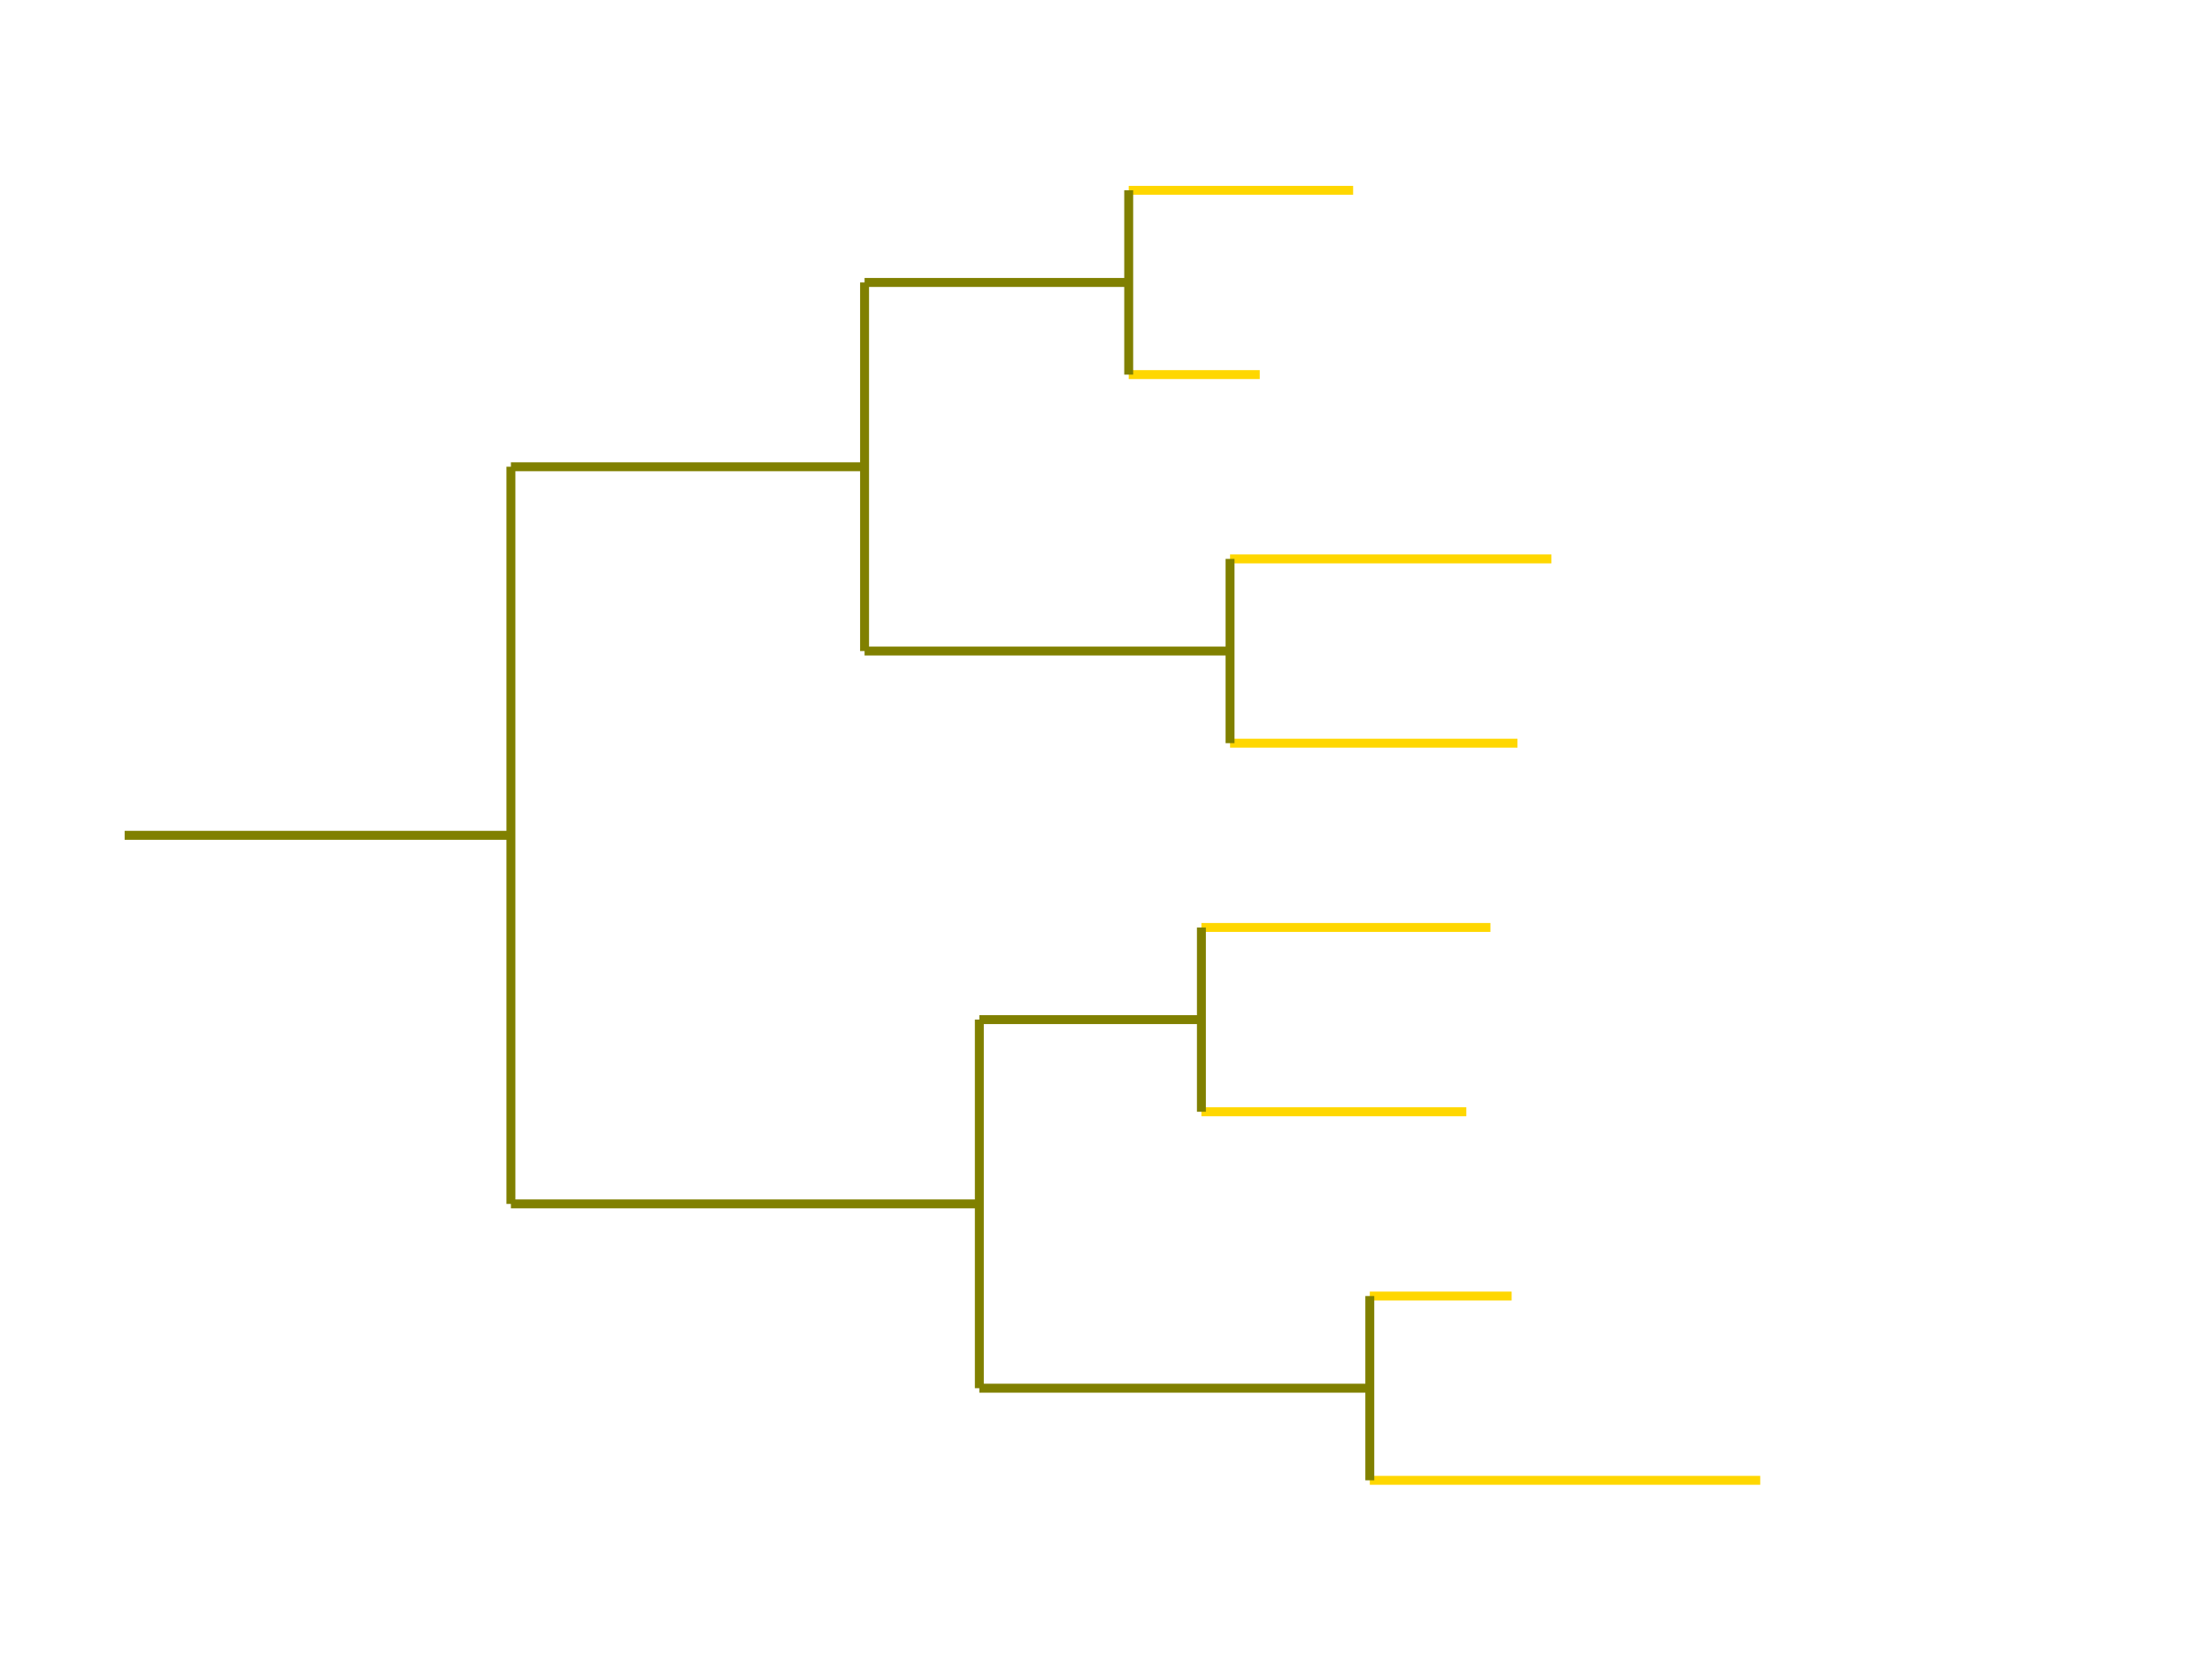
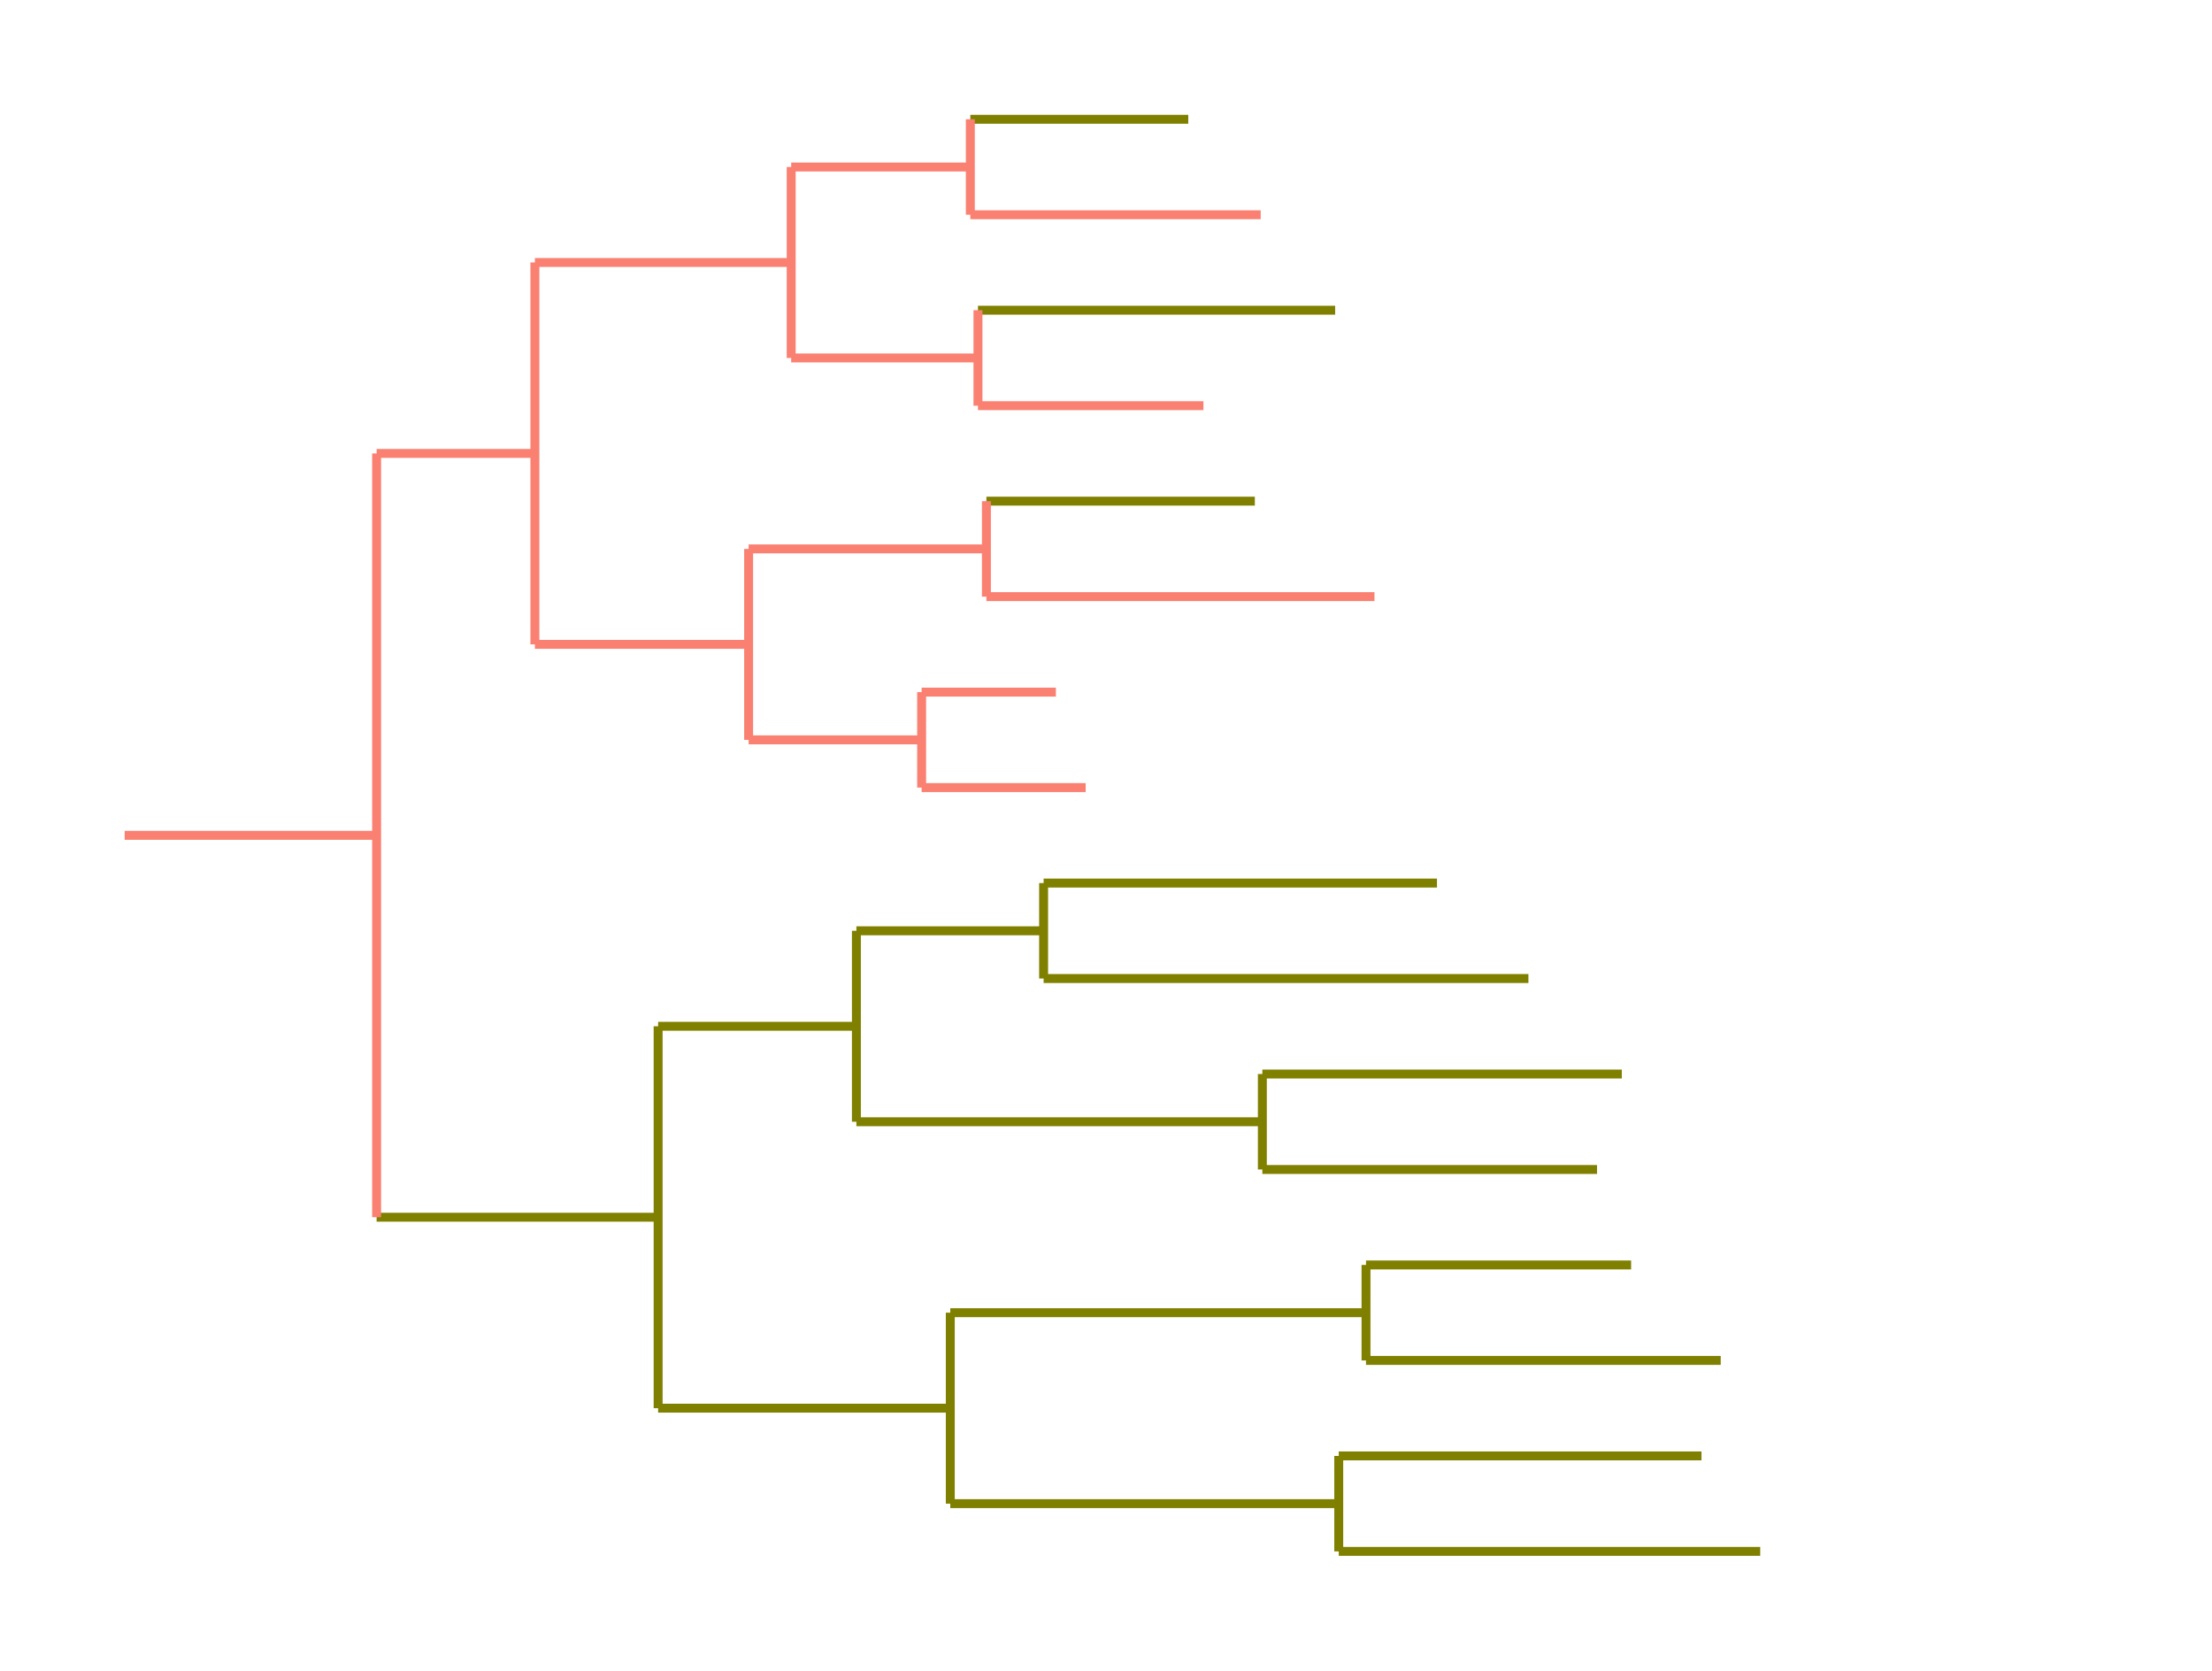
<svg xmlns="http://www.w3.org/2000/svg" height="280.512pt" version="1.1" viewBox="0 0 371.52 280.512" width="371.52pt">
  <defs>
    <style type="text/css">
*{stroke-linecap:butt;stroke-linejoin:round;}
  </style>
  </defs>
  <g id="figure_1">
    <g id="patch_1">
      <path d="M 0 280.512  L 371.52 280.512  L 371.52 0  L 0 0  z " style="fill:none;" />
    </g>
    <g id="axes_1">
      <g id="LineCollection_1">
-         <path clip-path="url(#p590489c46f)" d="M 20.935 140.256  L 85.81 140.256  " style="fill:none;stroke:#808000;stroke-width:1.5;" />
+         <path clip-path="url(#p8bed6091d3)" d="M 20.935 140.256  L 63.255 140.256  " style="fill:none;stroke:#fa8072;stroke-width:1.5;" />
      </g>
      <g id="LineCollection_2">
-         <path clip-path="url(#p590489c46f)" d="M 85.81 78.369  L 145.21 78.369  " style="fill:none;stroke:#808000;stroke-width:1.5;" />
+         <path clip-path="url(#p8bed6091d3)" d="M 63.255 76.133  L 89.839 76.133  " style="fill:none;stroke:#fa8072;stroke-width:1.5;" />
      </g>
      <g id="LineCollection_3">
-         <path clip-path="url(#p590489c46f)" d="M 145.21 47.426  L 189.574 47.426  " style="fill:none;stroke:#808000;stroke-width:1.5;" />
+         <path clip-path="url(#p8bed6091d3)" d="M 89.839 44.071  L 132.886 44.071  " style="fill:none;stroke:#fa8072;stroke-width:1.5;" />
      </g>
      <g id="LineCollection_4">
-         <path clip-path="url(#p590489c46f)" d="M 189.574 31.955  L 227.267 31.955  " style="fill:none;stroke:#ffd700;stroke-width:1.5;" />
+         <path clip-path="url(#p8bed6091d3)" d="M 132.886 28.04  L 162.973 28.04  " style="fill:none;stroke:#fa8072;stroke-width:1.5;" />
      </g>
      <g id="LineCollection_5">
-         <path clip-path="url(#p590489c46f)" d="M 189.574 62.898  L 211.585 62.898  " style="fill:none;stroke:#ffd700;stroke-width:1.5;" />
+         <path clip-path="url(#p8bed6091d3)" d="M 162.973 20.025  L 199.58 20.025  " style="fill:none;stroke:#808000;stroke-width:1.5;" />
      </g>
      <g id="LineCollection_6">
-         <path clip-path="url(#p590489c46f)" d="M 145.21 109.313  L 206.595 109.313  " style="fill:none;stroke:#808000;stroke-width:1.5;" />
+         <path clip-path="url(#p8bed6091d3)" d="M 162.973 36.056  L 211.744 36.056  " style="fill:none;stroke:#fa8072;stroke-width:1.5;" />
      </g>
      <g id="LineCollection_7">
-         <path clip-path="url(#p590489c46f)" d="M 206.595 93.841  L 260.567 93.841  " style="fill:none;stroke:#ffd700;stroke-width:1.5;" />
+         <path clip-path="url(#p8bed6091d3)" d="M 132.886 60.102  L 164.255 60.102  " style="fill:none;stroke:#fa8072;stroke-width:1.5;" />
      </g>
      <g id="LineCollection_8">
-         <path clip-path="url(#p590489c46f)" d="M 206.595 124.784  L 254.866 124.784  " style="fill:none;stroke:#ffd700;stroke-width:1.5;" />
+         <path clip-path="url(#p8bed6091d3)" d="M 164.255 52.086  L 224.247 52.086  " style="fill:none;stroke:#808000;stroke-width:1.5;" />
      </g>
      <g id="LineCollection_9">
-         <path clip-path="url(#p590489c46f)" d="M 85.81 202.143  L 164.485 202.143  " style="fill:none;stroke:#808000;stroke-width:1.5;" />
+         <path clip-path="url(#p8bed6091d3)" d="M 164.255 68.117  L 202.124 68.117  " style="fill:none;stroke:#fa8072;stroke-width:1.5;" />
      </g>
      <g id="LineCollection_10">
-         <path clip-path="url(#p590489c46f)" d="M 164.485 171.199  L 201.784 171.199  " style="fill:none;stroke:#808000;stroke-width:1.5;" />
+         <path clip-path="url(#p8bed6091d3)" d="M 89.839 108.194  L 125.737 108.194  " style="fill:none;stroke:#fa8072;stroke-width:1.5;" />
      </g>
      <g id="LineCollection_11">
-         <path clip-path="url(#p590489c46f)" d="M 201.784 155.728  L 250.328 155.728  " style="fill:none;stroke:#ffd700;stroke-width:1.5;" />
+         <path clip-path="url(#p8bed6091d3)" d="M 125.737 92.163  L 165.673 92.163  " style="fill:none;stroke:#fa8072;stroke-width:1.5;" />
      </g>
      <g id="LineCollection_12">
-         <path clip-path="url(#p590489c46f)" d="M 201.784 186.671  L 246.279 186.671  " style="fill:none;stroke:#ffd700;stroke-width:1.5;" />
+         <path clip-path="url(#p8bed6091d3)" d="M 165.673 84.148  L 210.759 84.148  " style="fill:none;stroke:#808000;stroke-width:1.5;" />
      </g>
      <g id="LineCollection_13">
-         <path clip-path="url(#p590489c46f)" d="M 164.485 233.086  L 230.067 233.086  " style="fill:none;stroke:#808000;stroke-width:1.5;" />
+         <path clip-path="url(#p8bed6091d3)" d="M 165.673 100.179  L 230.851 100.179  " style="fill:none;stroke:#fa8072;stroke-width:1.5;" />
      </g>
      <g id="LineCollection_14">
-         <path clip-path="url(#p590489c46f)" d="M 230.067 217.614  L 253.888 217.614  " style="fill:none;stroke:#ffd700;stroke-width:1.5;" />
+         <path clip-path="url(#p8bed6091d3)" d="M 125.737 124.225  L 154.793 124.225  " style="fill:none;stroke:#fa8072;stroke-width:1.5;" />
      </g>
      <g id="LineCollection_15">
-         <path clip-path="url(#p590489c46f)" d="M 230.067 248.557  L 295.643 248.557  " style="fill:none;stroke:#ffd700;stroke-width:1.5;" />
+         <path clip-path="url(#p8bed6091d3)" d="M 154.793 116.21  L 177.343 116.21  " style="fill:none;stroke:#fa8072;stroke-width:1.5;" />
      </g>
      <g id="LineCollection_16">
-         <path clip-path="url(#p590489c46f)" d="M 85.81 202.143  L 85.81 78.369  " style="fill:none;stroke:#808000;stroke-width:1.5;" />
+         <path clip-path="url(#p8bed6091d3)" d="M 154.793 132.241  L 182.346 132.241  " style="fill:none;stroke:#fa8072;stroke-width:1.5;" />
      </g>
      <g id="LineCollection_17">
-         <path clip-path="url(#p590489c46f)" d="M 145.21 109.313  L 145.21 47.426  " style="fill:none;stroke:#808000;stroke-width:1.5;" />
+         <path clip-path="url(#p8bed6091d3)" d="M 63.255 204.379  L 110.536 204.379  " style="fill:none;stroke:#808000;stroke-width:1.5;" />
      </g>
      <g id="LineCollection_18">
-         <path clip-path="url(#p590489c46f)" d="M 189.574 62.898  L 189.574 31.955  " style="fill:none;stroke:#808000;stroke-width:1.5;" />
+         <path clip-path="url(#p8bed6091d3)" d="M 110.536 172.318  L 143.836 172.318  " style="fill:none;stroke:#808000;stroke-width:1.5;" />
      </g>
      <g id="LineCollection_19">
-         <path clip-path="url(#p590489c46f)" d="M 206.595 124.784  L 206.595 93.841  " style="fill:none;stroke:#808000;stroke-width:1.5;" />
+         <path clip-path="url(#p8bed6091d3)" d="M 143.836 156.287  L 175.28 156.287  " style="fill:none;stroke:#808000;stroke-width:1.5;" />
      </g>
      <g id="LineCollection_20">
-         <path clip-path="url(#p590489c46f)" d="M 164.485 233.086  L 164.485 171.199  " style="fill:none;stroke:#808000;stroke-width:1.5;" />
+         <path clip-path="url(#p8bed6091d3)" d="M 175.28 148.271  L 241.351 148.271  " style="fill:none;stroke:#808000;stroke-width:1.5;" />
      </g>
      <g id="LineCollection_21">
-         <path clip-path="url(#p590489c46f)" d="M 201.784 186.671  L 201.784 155.728  " style="fill:none;stroke:#808000;stroke-width:1.5;" />
+         <path clip-path="url(#p8bed6091d3)" d="M 175.28 164.302  L 256.709 164.302  " style="fill:none;stroke:#808000;stroke-width:1.5;" />
      </g>
      <g id="LineCollection_22">
-         <path clip-path="url(#p590489c46f)" d="M 230.067 248.557  L 230.067 217.614  " style="fill:none;stroke:#808000;stroke-width:1.5;" />
+         <path clip-path="url(#p8bed6091d3)" d="M 143.836 188.349  L 212.019 188.349  " style="fill:none;stroke:#808000;stroke-width:1.5;" />
+       </g>
+       <g id="LineCollection_23">
+         <path clip-path="url(#p8bed6091d3)" d="M 212.019 180.333  L 272.393 180.333  " style="fill:none;stroke:#808000;stroke-width:1.5;" />
+       </g>
+       <g id="LineCollection_24">
+         <path clip-path="url(#p8bed6091d3)" d="M 212.019 196.364  L 268.231 196.364  " style="fill:none;stroke:#808000;stroke-width:1.5;" />
+       </g>
+       <g id="LineCollection_25">
+         <path clip-path="url(#p8bed6091d3)" d="M 110.536 236.441  L 159.607 236.441  " style="fill:none;stroke:#808000;stroke-width:1.5;" />
+       </g>
+       <g id="LineCollection_26">
+         <path clip-path="url(#p8bed6091d3)" d="M 159.607 220.41  L 229.43 220.41  " style="fill:none;stroke:#808000;stroke-width:1.5;" />
+       </g>
+       <g id="LineCollection_27">
+         <path clip-path="url(#p8bed6091d3)" d="M 229.43 212.395  L 273.956 212.395  " style="fill:none;stroke:#808000;stroke-width:1.5;" />
+       </g>
+       <g id="LineCollection_28">
+         <path clip-path="url(#p8bed6091d3)" d="M 229.43 228.426  L 289.006 228.426  " style="fill:none;stroke:#808000;stroke-width:1.5;" />
+       </g>
+       <g id="LineCollection_29">
+         <path clip-path="url(#p8bed6091d3)" d="M 159.607 252.472  L 224.85 252.472  " style="fill:none;stroke:#808000;stroke-width:1.5;" />
+       </g>
+       <g id="LineCollection_30">
+         <path clip-path="url(#p8bed6091d3)" d="M 224.85 244.456  L 285.774 244.456  " style="fill:none;stroke:#808000;stroke-width:1.5;" />
+       </g>
+       <g id="LineCollection_31">
+         <path clip-path="url(#p8bed6091d3)" d="M 224.85 260.487  L 295.643 260.487  " style="fill:none;stroke:#808000;stroke-width:1.5;" />
+       </g>
+       <g id="LineCollection_32">
+         <path clip-path="url(#p8bed6091d3)" d="M 63.255 204.379  L 63.255 76.133  " style="fill:none;stroke:#fa8072;stroke-width:1.5;" />
+       </g>
+       <g id="LineCollection_33">
+         <path clip-path="url(#p8bed6091d3)" d="M 89.839 108.194  L 89.839 44.071  " style="fill:none;stroke:#fa8072;stroke-width:1.5;" />
+       </g>
+       <g id="LineCollection_34">
+         <path clip-path="url(#p8bed6091d3)" d="M 132.886 60.102  L 132.886 28.04  " style="fill:none;stroke:#fa8072;stroke-width:1.5;" />
+       </g>
+       <g id="LineCollection_35">
+         <path clip-path="url(#p8bed6091d3)" d="M 162.973 36.056  L 162.973 20.025  " style="fill:none;stroke:#fa8072;stroke-width:1.5;" />
+       </g>
+       <g id="LineCollection_36">
+         <path clip-path="url(#p8bed6091d3)" d="M 164.255 68.117  L 164.255 52.086  " style="fill:none;stroke:#fa8072;stroke-width:1.5;" />
+       </g>
+       <g id="LineCollection_37">
+         <path clip-path="url(#p8bed6091d3)" d="M 125.737 124.225  L 125.737 92.163  " style="fill:none;stroke:#fa8072;stroke-width:1.5;" />
+       </g>
+       <g id="LineCollection_38">
+         <path clip-path="url(#p8bed6091d3)" d="M 165.673 100.179  L 165.673 84.148  " style="fill:none;stroke:#fa8072;stroke-width:1.5;" />
+       </g>
+       <g id="LineCollection_39">
+         <path clip-path="url(#p8bed6091d3)" d="M 154.793 132.241  L 154.793 116.21  " style="fill:none;stroke:#fa8072;stroke-width:1.5;" />
+       </g>
+       <g id="LineCollection_40">
+         <path clip-path="url(#p8bed6091d3)" d="M 110.536 236.441  L 110.536 172.318  " style="fill:none;stroke:#808000;stroke-width:1.5;" />
+       </g>
+       <g id="LineCollection_41">
+         <path clip-path="url(#p8bed6091d3)" d="M 143.836 188.349  L 143.836 156.287  " style="fill:none;stroke:#808000;stroke-width:1.5;" />
+       </g>
+       <g id="LineCollection_42">
+         <path clip-path="url(#p8bed6091d3)" d="M 175.28 164.302  L 175.28 148.271  " style="fill:none;stroke:#808000;stroke-width:1.5;" />
+       </g>
+       <g id="LineCollection_43">
+         <path clip-path="url(#p8bed6091d3)" d="M 212.019 196.364  L 212.019 180.333  " style="fill:none;stroke:#808000;stroke-width:1.5;" />
+       </g>
+       <g id="LineCollection_44">
+         <path clip-path="url(#p8bed6091d3)" d="M 159.607 252.472  L 159.607 220.41  " style="fill:none;stroke:#808000;stroke-width:1.5;" />
+       </g>
+       <g id="LineCollection_45">
+         <path clip-path="url(#p8bed6091d3)" d="M 229.43 228.426  L 229.43 212.395  " style="fill:none;stroke:#808000;stroke-width:1.5;" />
+       </g>
+       <g id="LineCollection_46">
+         <path clip-path="url(#p8bed6091d3)" d="M 224.85 260.487  L 224.85 244.456  " style="fill:none;stroke:#808000;stroke-width:1.5;" />
      </g>
    </g>
  </g>
  <defs>
-     <clipPath id="p590489c46f">
+     <clipPath id="p8bed6091d3">
      <rect height="266.112" width="357.12" x="7.2" y="7.2" />
    </clipPath>
  </defs>
</svg>
